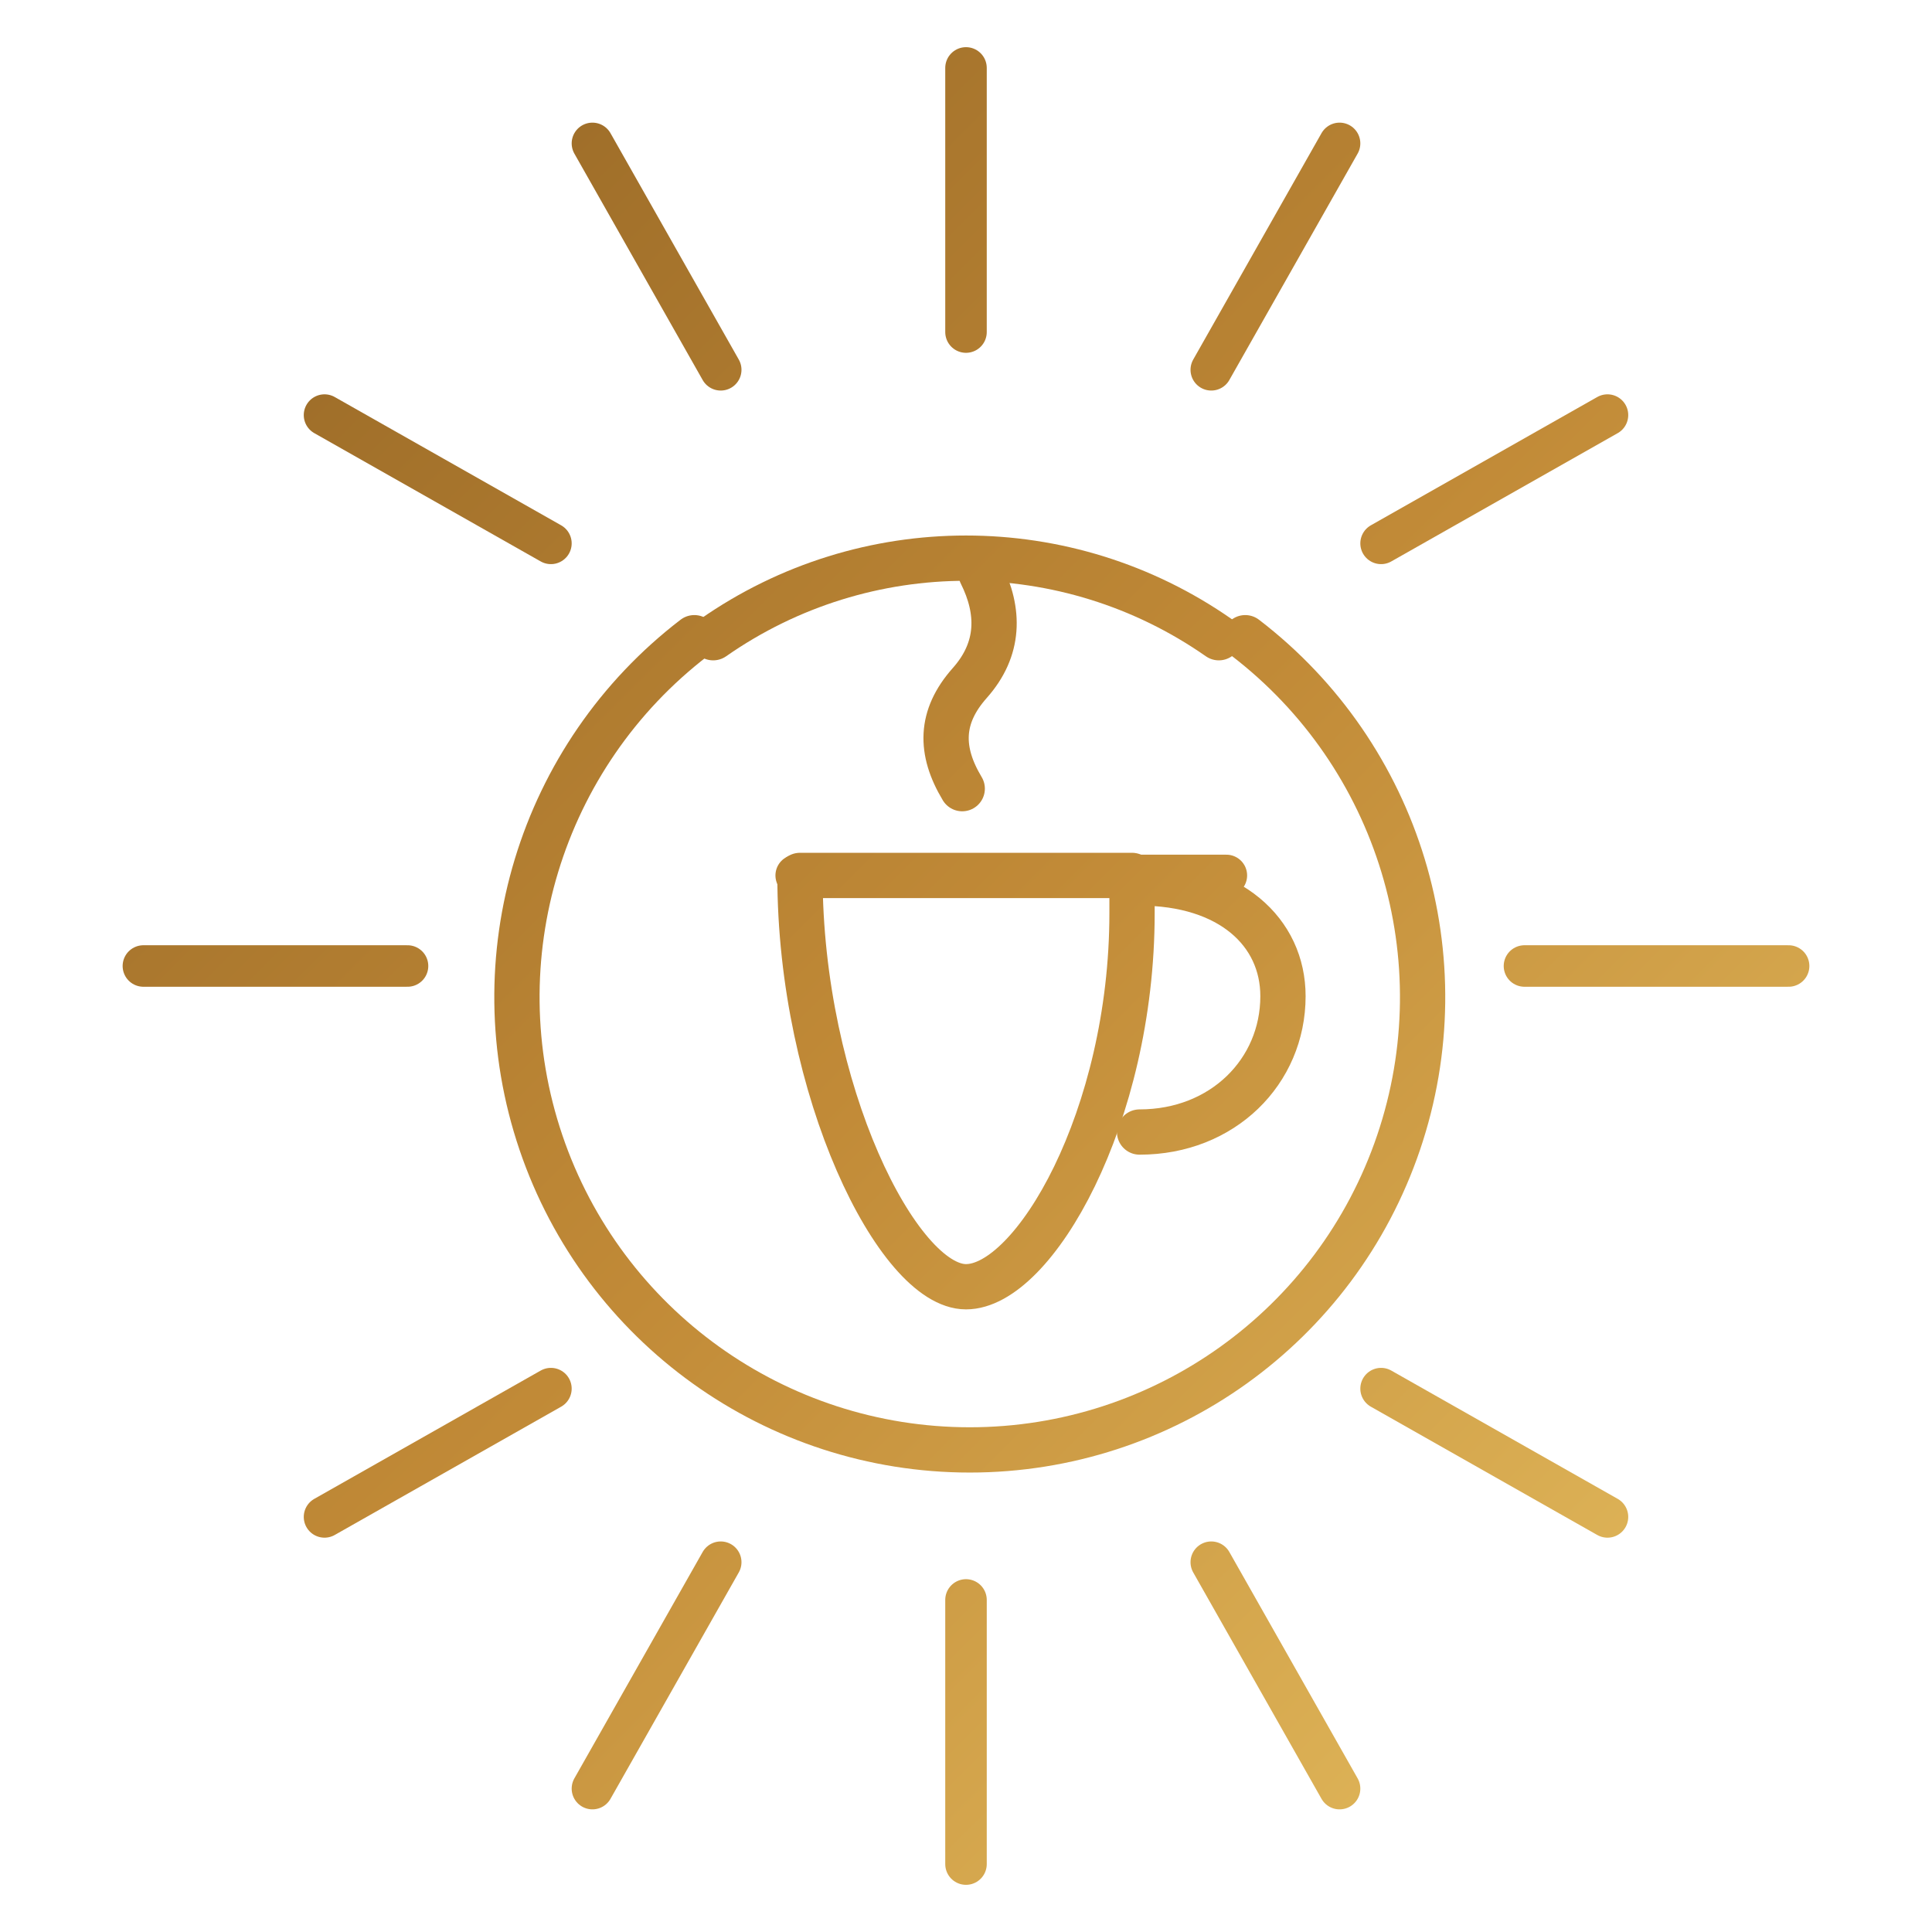
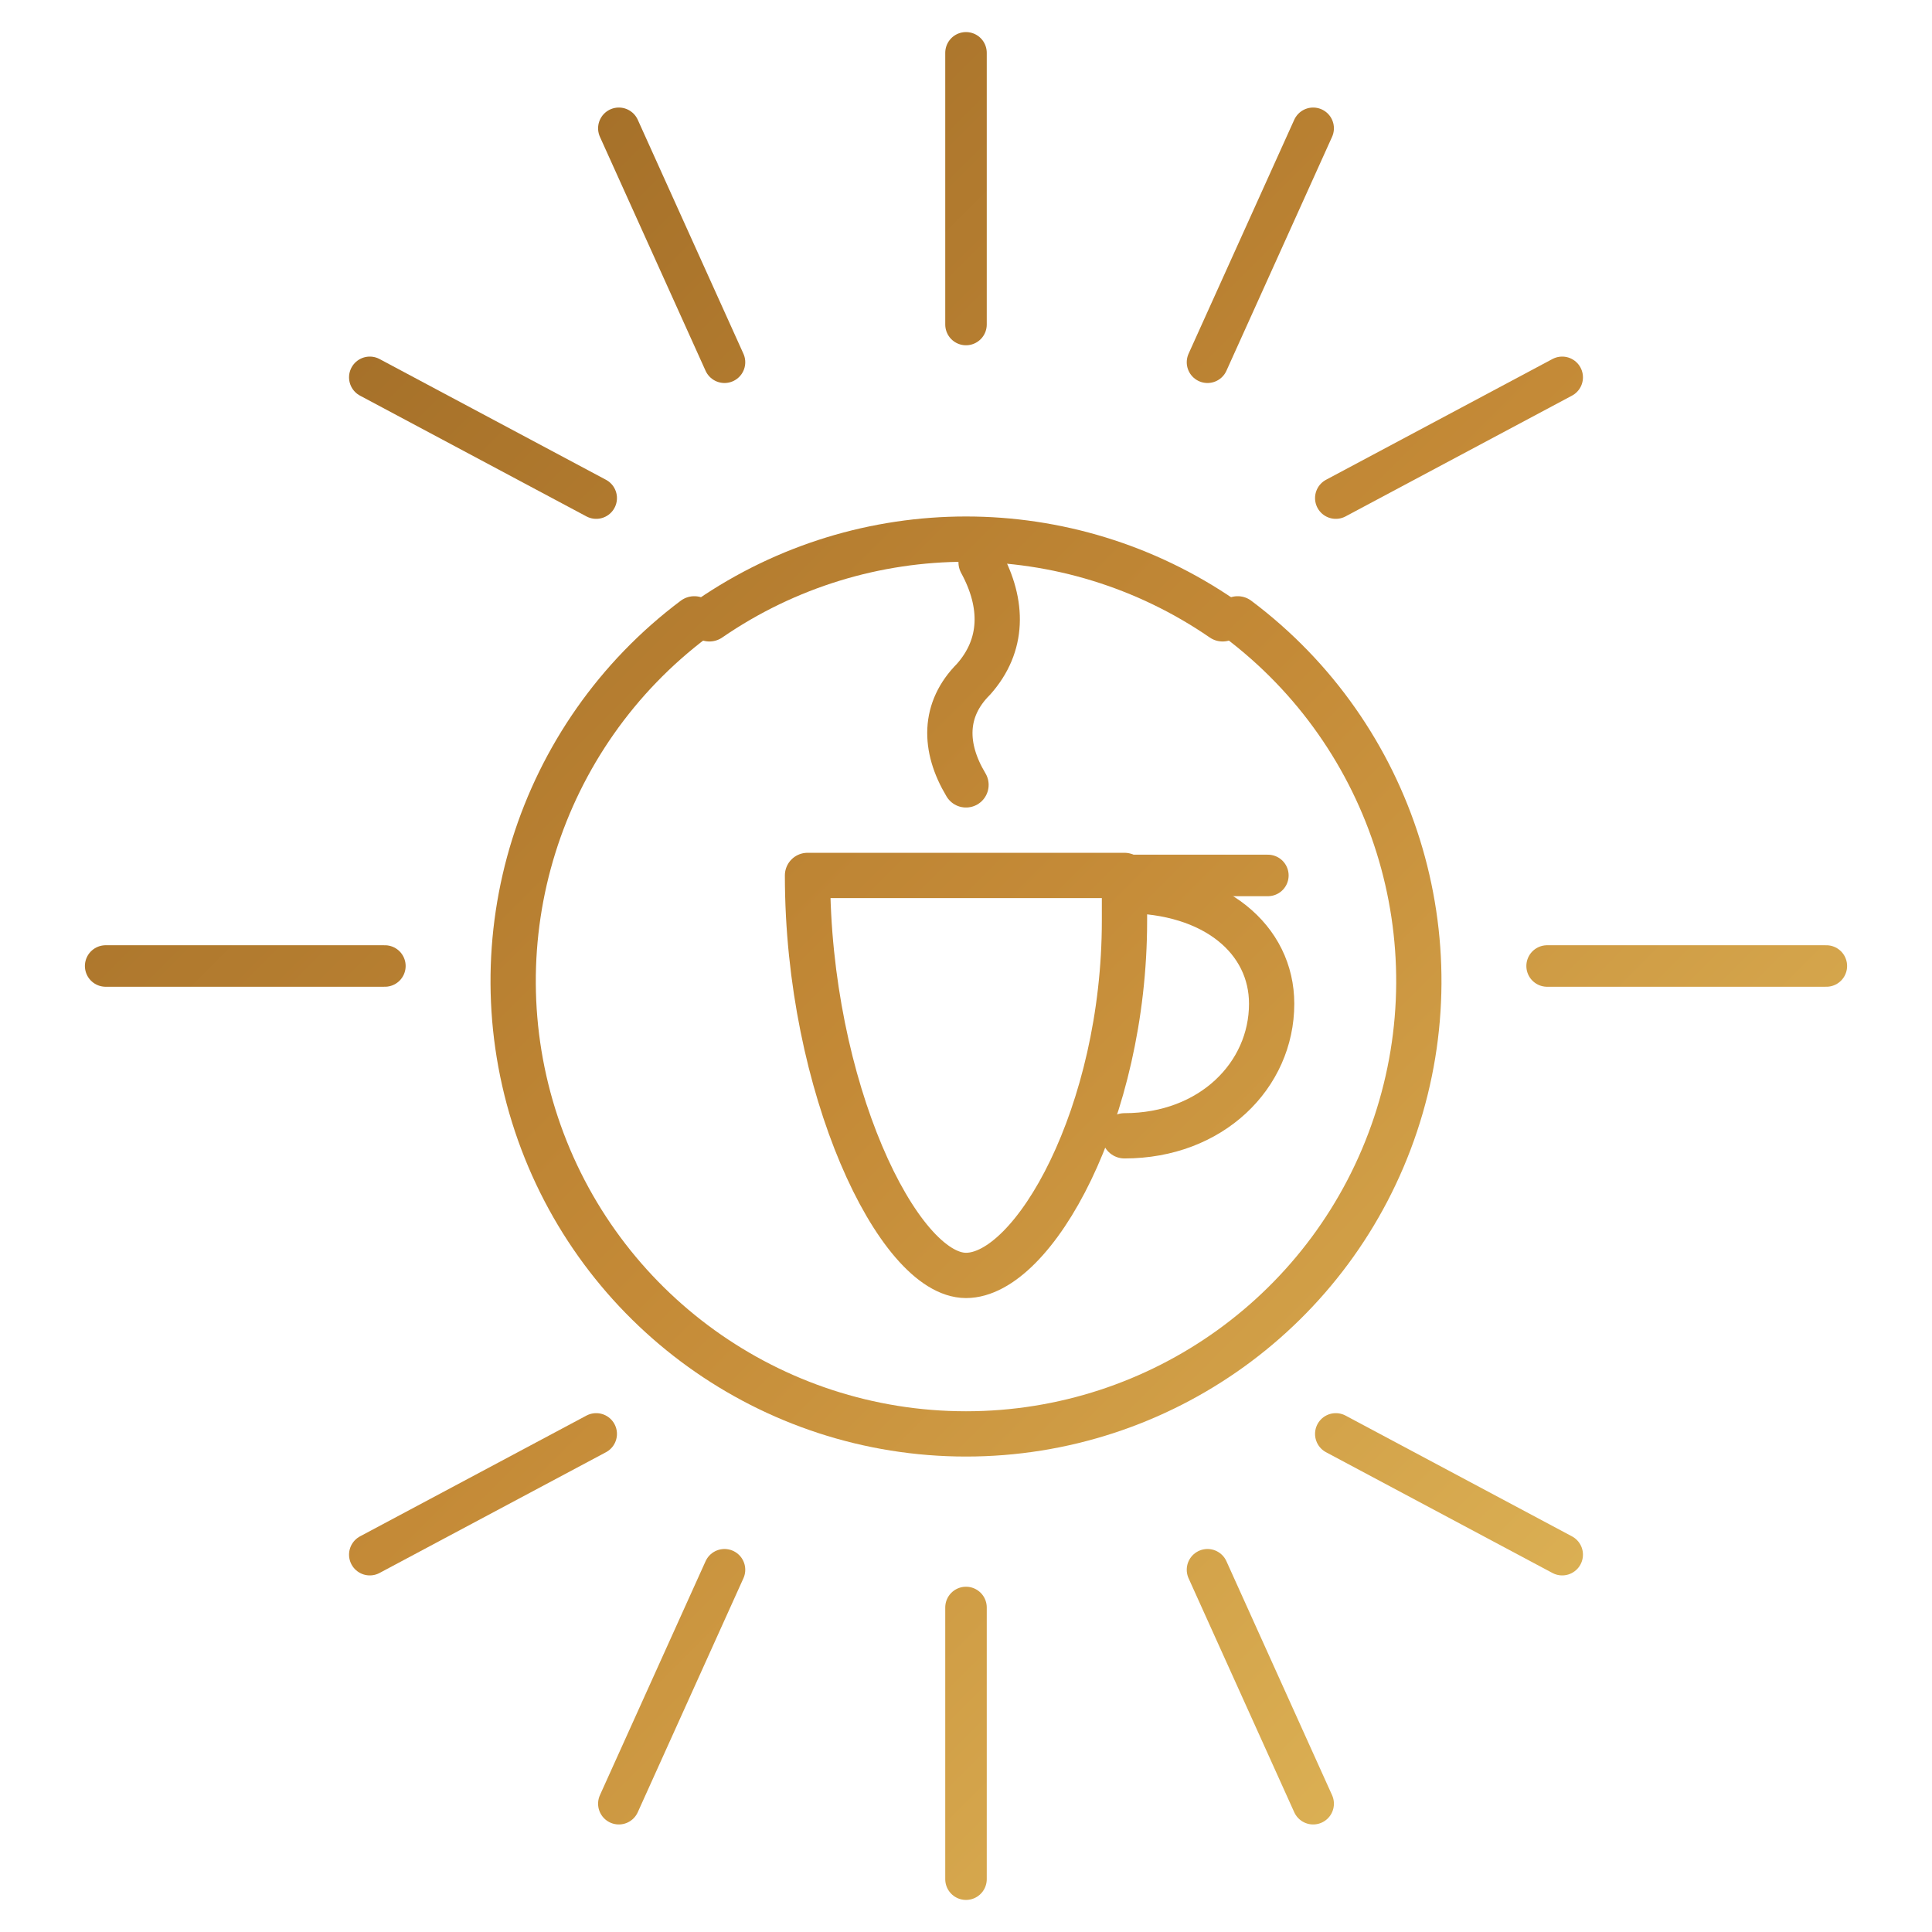
<svg xmlns="http://www.w3.org/2000/svg" viewBox="0 0 512 512" role="img" aria-label="CHAMSS COFFEE logo">
  <defs>
-     <linearGradient id="g" x1="64" y1="64" x2="448" y2="448" gradientUnits="userSpaceOnUse">
-       <stop offset="0" stop-color="#9a6a27" />
-       <stop offset="0.5" stop-color="#c18a37" />
-       <stop offset="1" stop-color="#e1b85b" />
+     <linearGradient id="g" x1="56" y1="56" x2="456" y2="456" gradientUnits="userSpaceOnUse">
+       <stop offset="0" stop-color="#9f6b26" />
+       <stop offset="0.5" stop-color="#c48a37" />
+       <stop offset="1" stop-color="#e0b85a" />
    </linearGradient>
  </defs>
  <g fill="none" stroke="url(#g)" stroke-linecap="round" stroke-linejoin="round">
    <g stroke-width="11">
-       <line x1="256" y1="18" x2="256" y2="88" />
-       <line x1="355" y1="38" x2="321" y2="98" />
-       <line x1="426" y1="110" x2="366" y2="144" />
-       <line x1="474" y1="256" x2="404" y2="256" />
-       <line x1="426" y1="402" x2="366" y2="368" />
-       <line x1="355" y1="474" x2="321" y2="414" />
-       <line x1="256" y1="494" x2="256" y2="424" />
-       <line x1="157" y1="474" x2="191" y2="414" />
-       <line x1="86" y1="402" x2="146" y2="368" />
-       <line x1="38" y1="256" x2="108" y2="256" />
-       <line x1="86" y1="110" x2="146" y2="144" />
-       <line x1="157" y1="38" x2="191" y2="98" />
+       <line x1="256" y1="14" x2="256" y2="86" />
+       <line x1="348" y1="34" x2="320" y2="96" />
+       <line x1="414" y1="100" x2="354" y2="132" />
+       <line x1="484" y1="256" x2="410" y2="256" />
+       <line x1="414" y1="412" x2="354" y2="380" />
+       <line x1="348" y1="478" x2="320" y2="416" />
+       <line x1="256" y1="498" x2="256" y2="426" />
+       <line x1="164" y1="478" x2="192" y2="416" />
+       <line x1="98" y1="412" x2="158" y2="380" />
+       <line x1="28" y1="256" x2="102" y2="256" />
+       <line x1="98" y1="100" x2="158" y2="132" />
+       <line x1="164" y1="34" x2="192" y2="96" />
    </g>
-     <path stroke-width="12" d="M189 169a117 117 0 0 1 134 0" />
-     <path stroke-width="12" d="M330 169a120 120 0 1 1-146 0" />
-     <path stroke-width="11" d="M211 232h114" />
-     <path stroke-width="12" d="M212 232c0 57 26 109 44 109s44-45 44-99v-10h-88z" />
-     <path stroke-width="12" d="M302 234c24 0 38 13 38 30 0 20-16 36-38 36" />
-     <path stroke-width="12" d="M260 152c5 10 5 20-3 29-8 9-8 18-2 28" />
+     <path stroke-width="12" d="M188 164a120 120 0 0 1 136 0" />
+     <path stroke-width="12" d="M328 164a120 120 0 1 1-144 0" />
+     <path stroke-width="12" d="M214 232c0 56 24 106 42 106s42-43 42-94v-12h-84z" />
+     <path stroke-width="11" d="M214 232h122" />
+     <path stroke-width="12" d="M298 236c24 0 39 13 39 30 0 19-16 35-39 35" />
+     <path stroke-width="12" d="M260 149c6 11 6 22-2 31-8 8-8 18-2 28" />
  </g>
</svg>
